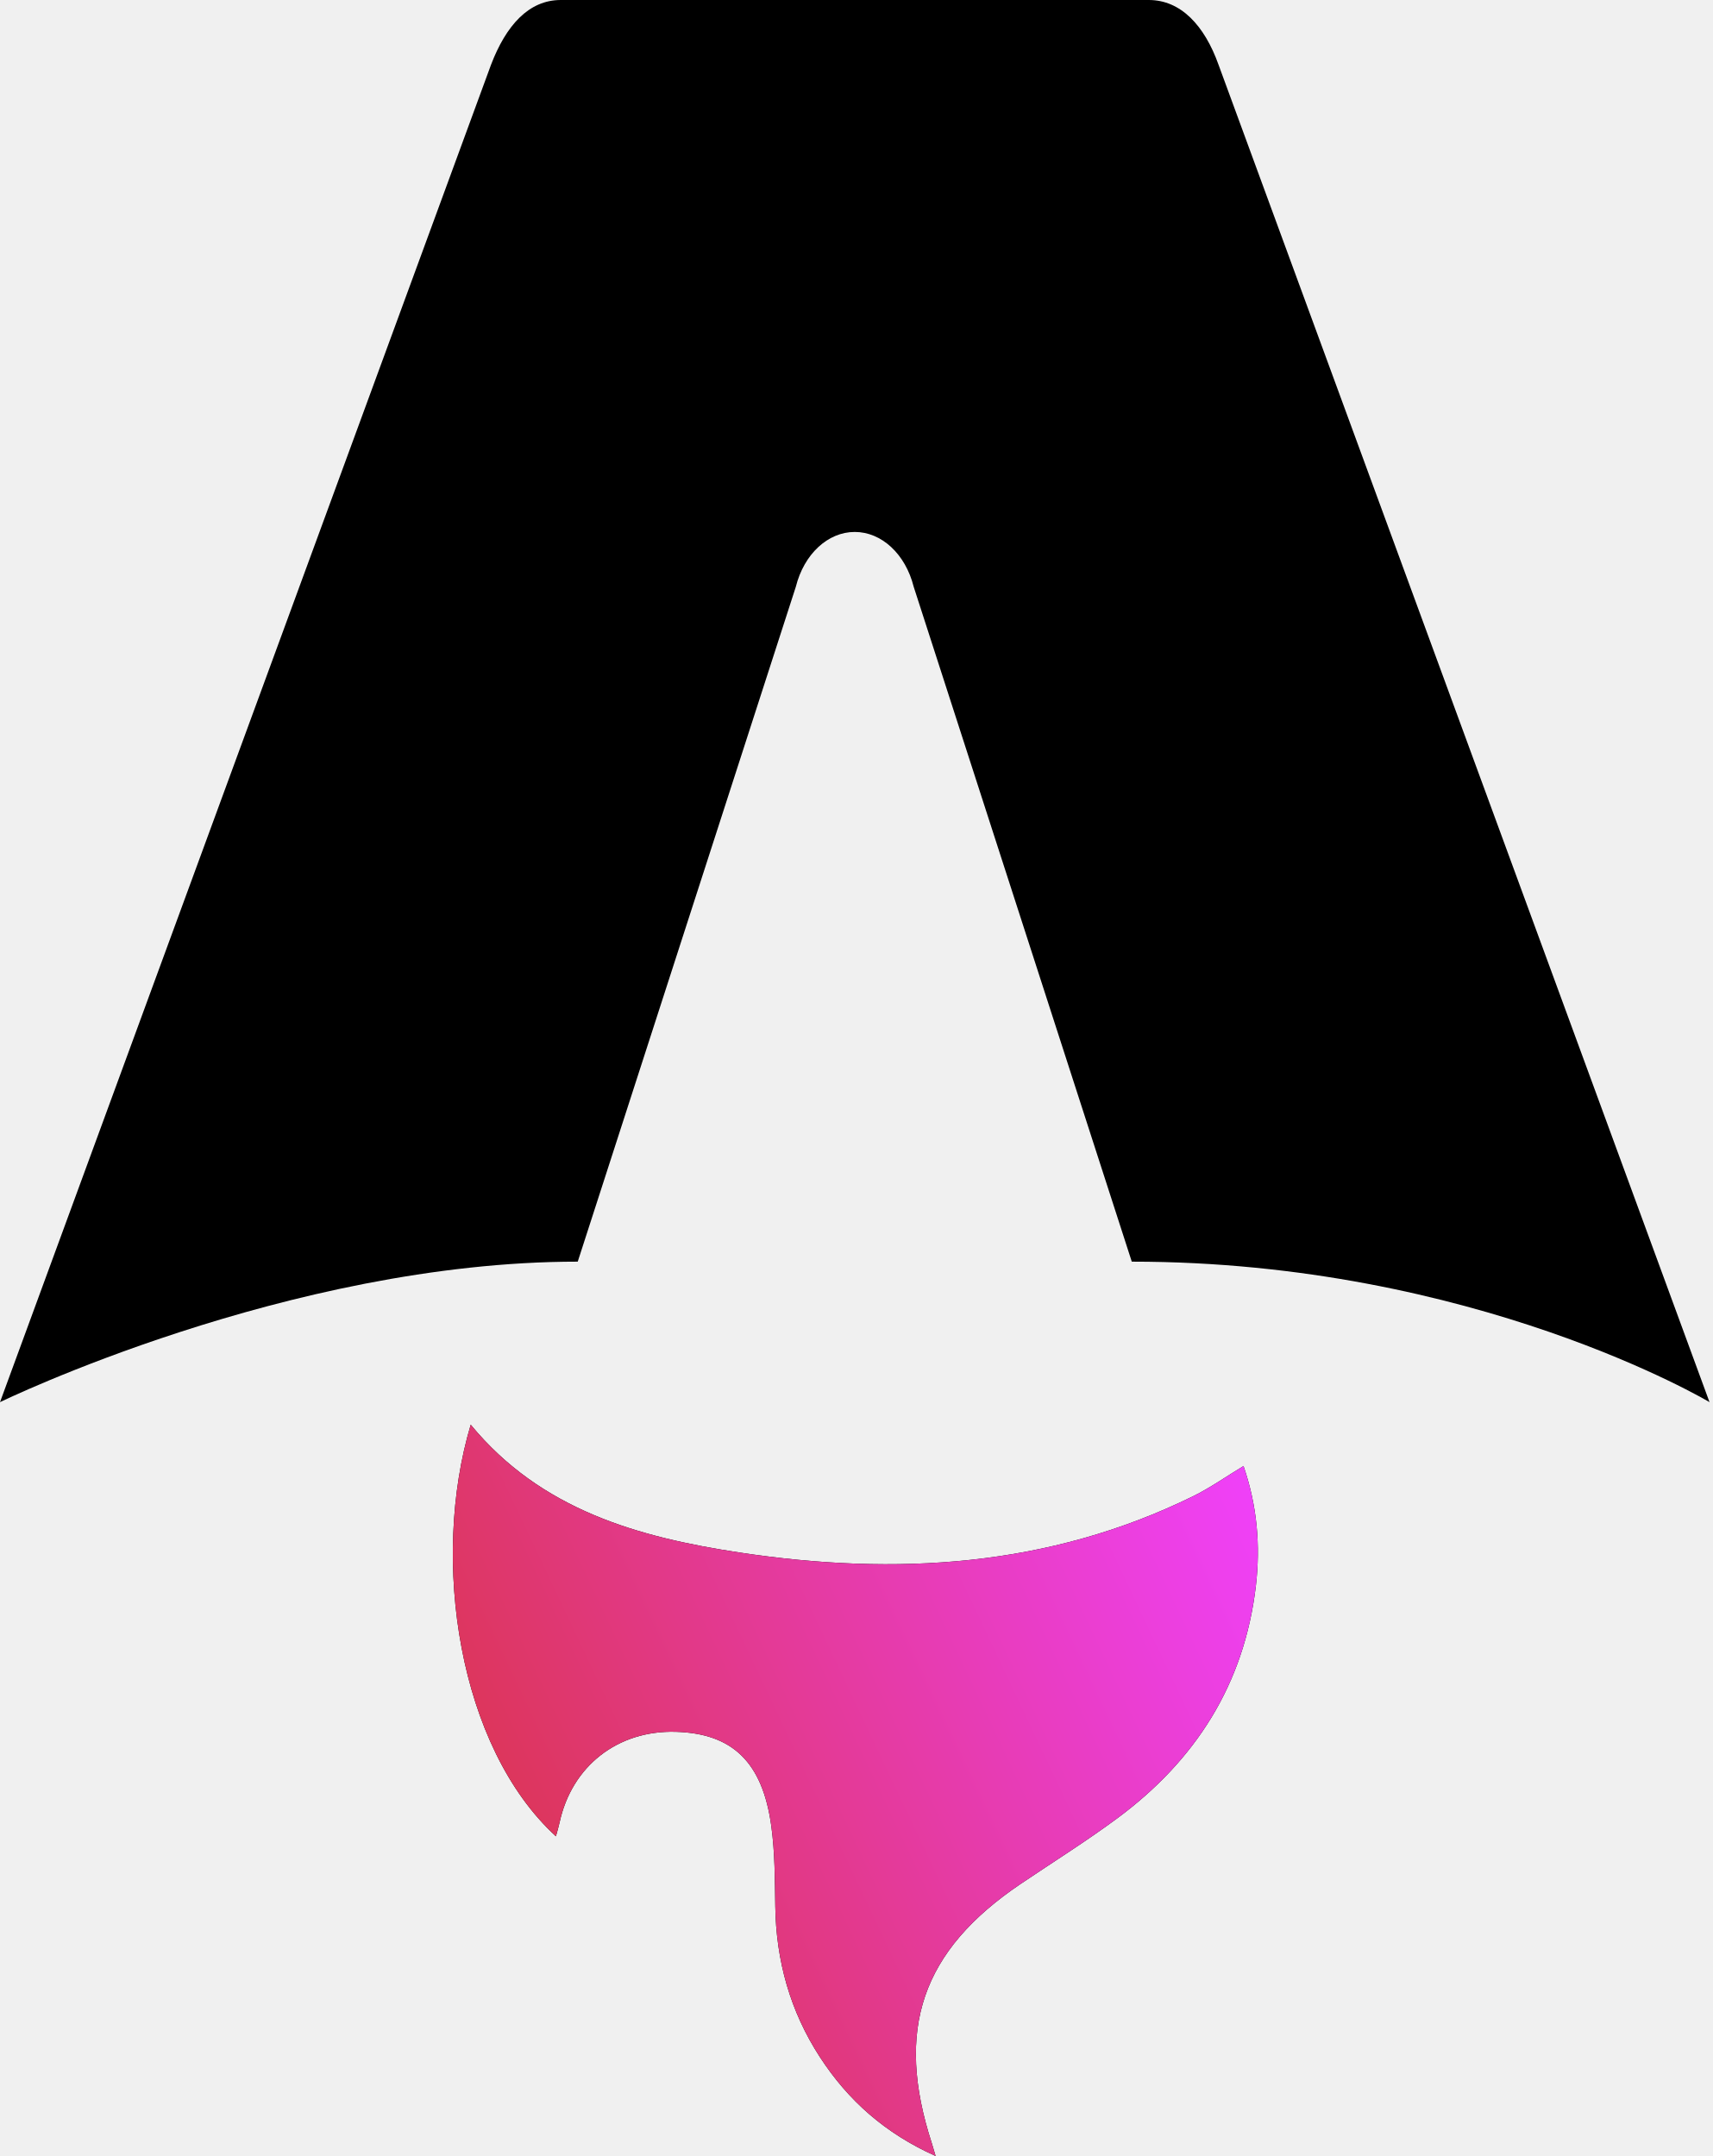
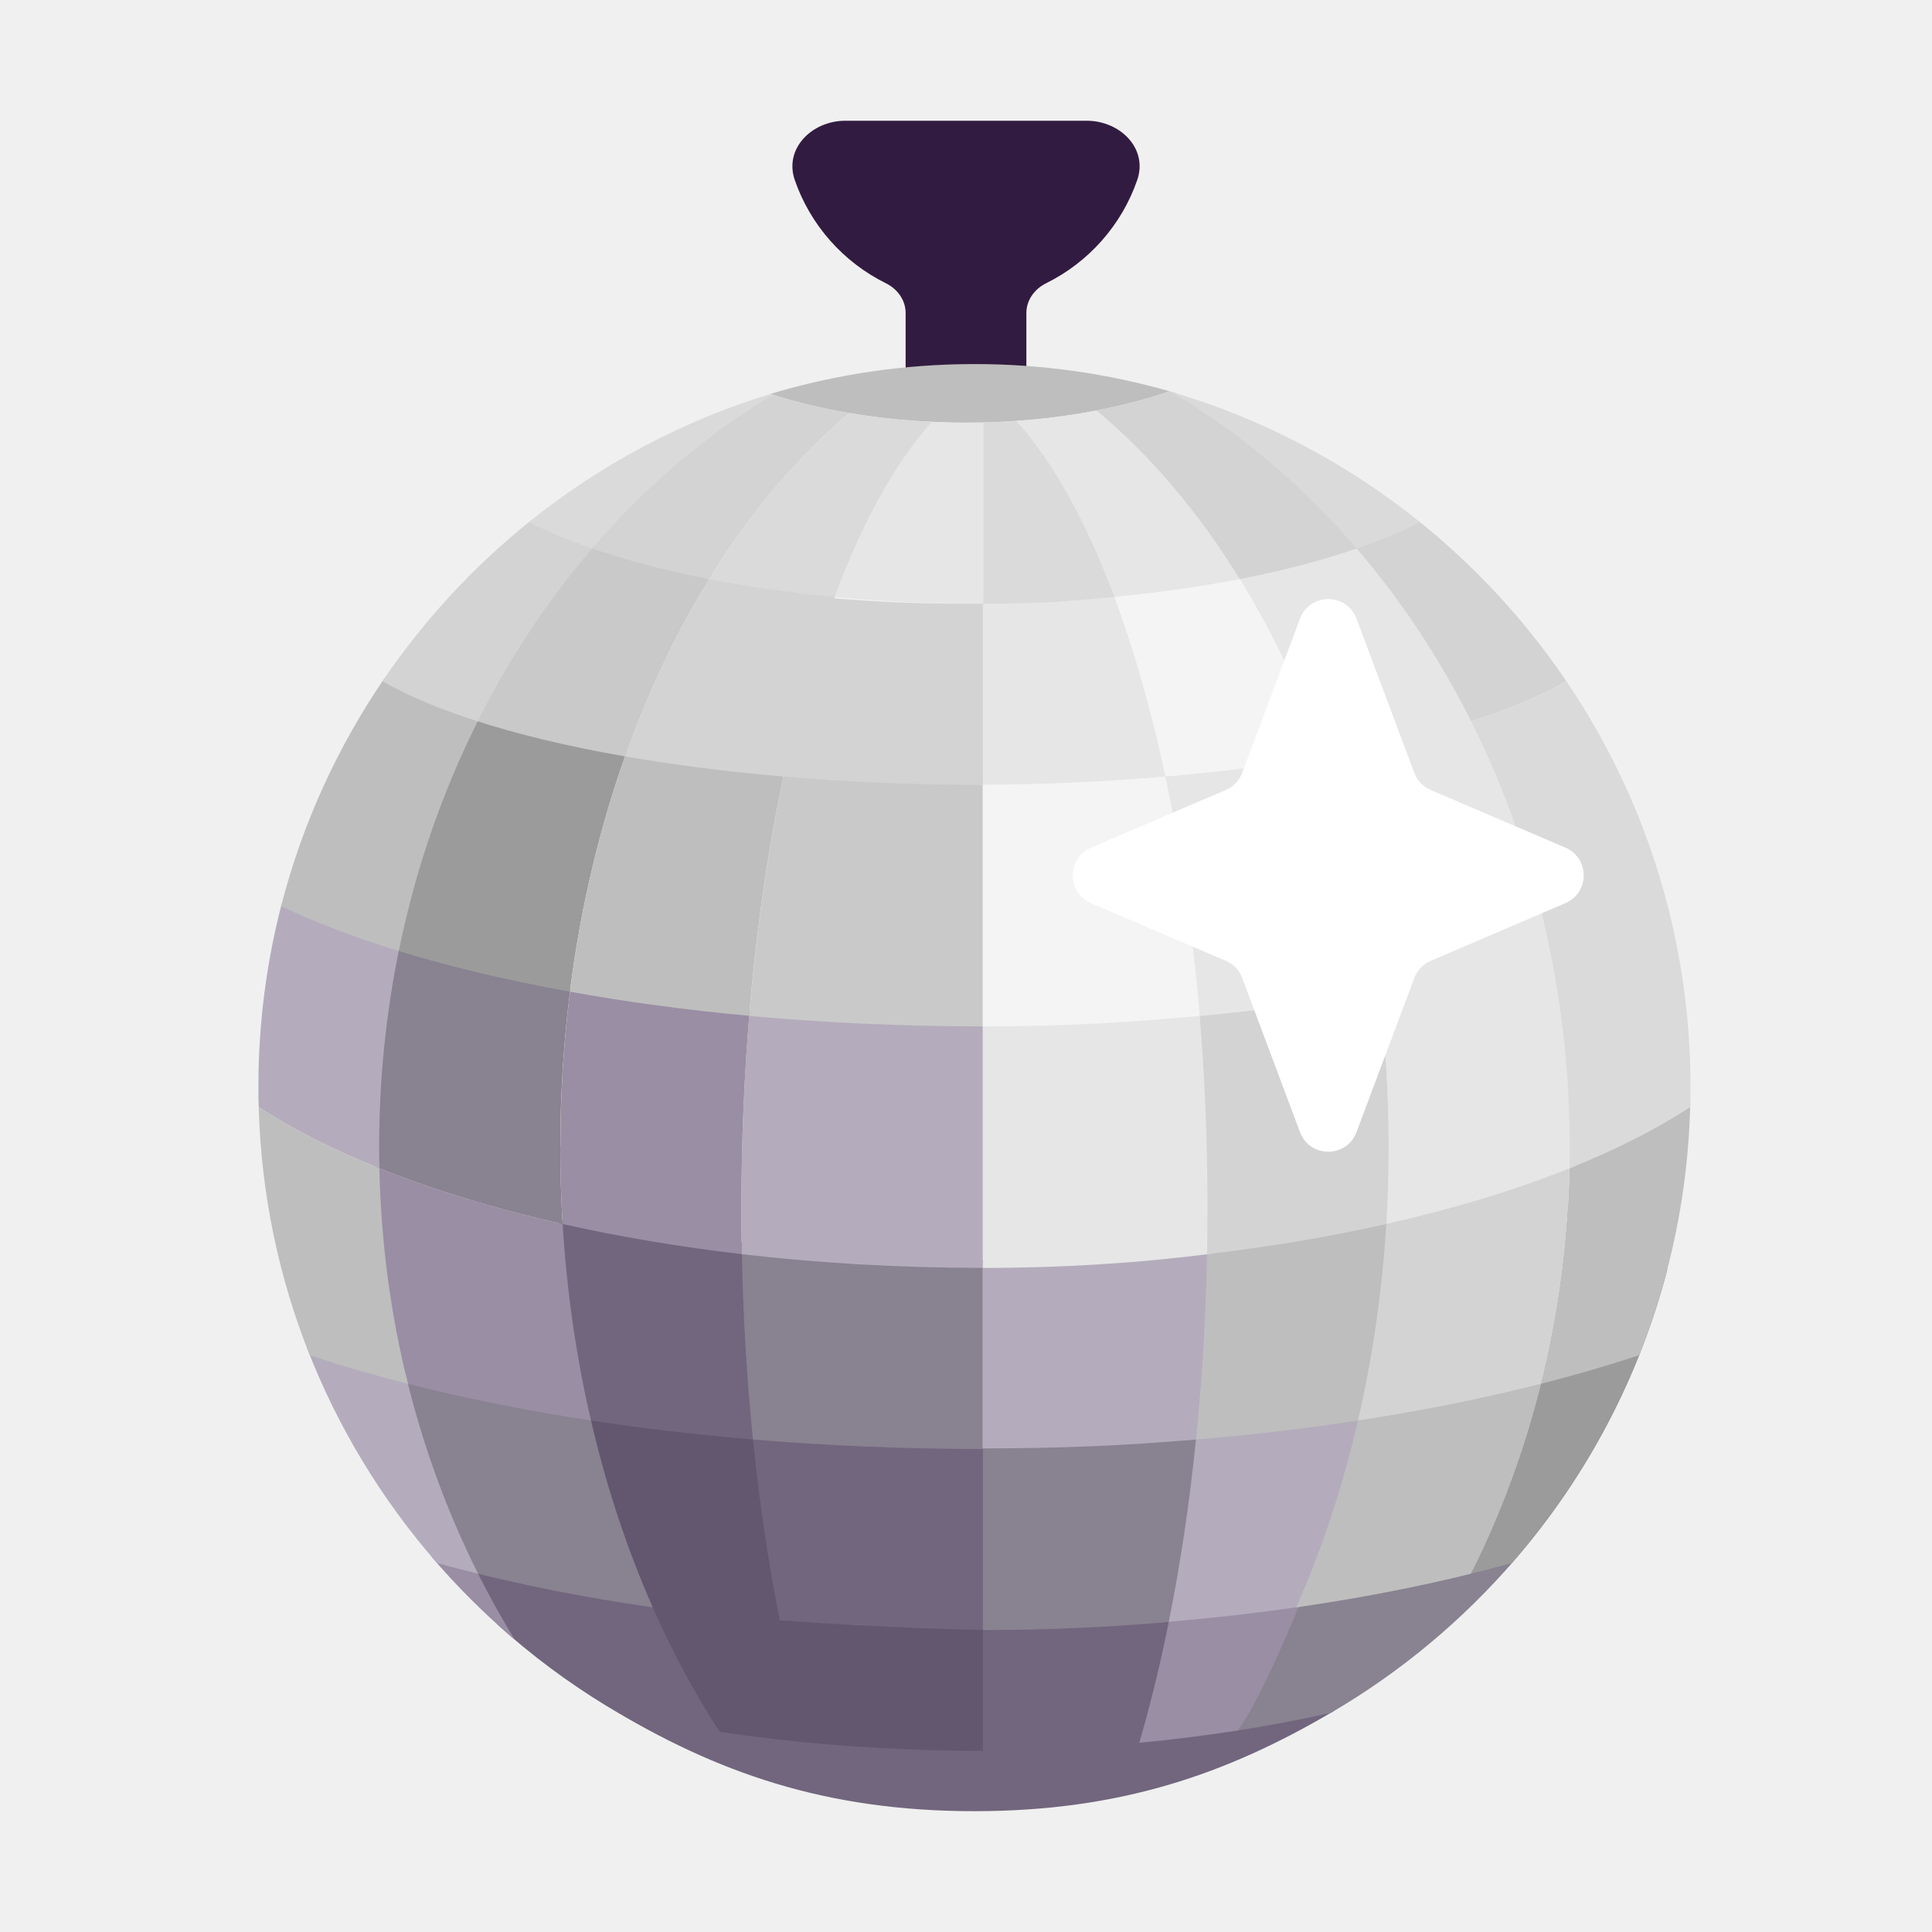
- <svg xmlns="http://www.w3.org/2000/svg" width="85" height="107" viewBox="0 0 85 107" fill="none">
-   <path fill="black" d="M27.589 91.136C22.756 86.718 21.344 77.433 23.358 70.707C26.85 74.948 31.689 76.291 36.7 77.05C44.438 78.22 52.036 77.782 59.223 74.246C60.045 73.841 60.805 73.303 61.704 72.757C62.378 74.714 62.553 76.689 62.318 78.7C61.745 83.596 59.309 87.378 55.433 90.245C53.883 91.392 52.244 92.417 50.643 93.498C45.726 96.821 44.396 100.718 46.243 106.386C46.287 106.525 46.327 106.663 46.426 107C43.916 105.876 42.082 104.24 40.684 102.089C39.209 99.819 38.507 97.308 38.47 94.591C38.451 93.269 38.451 91.934 38.273 90.631C37.839 87.453 36.347 86.03 33.536 85.948C30.652 85.864 28.37 87.647 27.765 90.455C27.719 90.671 27.652 90.884 27.585 91.134L27.589 91.136Z" />
-   <path fill="url(#paint0_linear_1_59)" d="M27.589 91.136C22.756 86.718 21.344 77.433 23.358 70.707C26.85 74.948 31.689 76.291 36.7 77.05C44.438 78.22 52.036 77.782 59.223 74.246C60.045 73.841 60.805 73.303 61.704 72.757C62.378 74.714 62.553 76.689 62.318 78.7C61.745 83.596 59.309 87.378 55.433 90.245C53.883 91.392 52.244 92.417 50.643 93.498C45.726 96.821 44.396 100.718 46.243 106.386C46.287 106.525 46.327 106.663 46.426 107C43.916 105.876 42.082 104.24 40.684 102.089C39.209 99.819 38.507 97.308 38.47 94.591C38.451 93.269 38.451 91.934 38.273 90.631C37.839 87.453 36.347 86.03 33.536 85.948C30.652 85.864 28.37 87.647 27.765 90.455C27.719 90.671 27.652 90.884 27.585 91.134L27.589 91.136Z" />
-   <path fill="black" d="M0 69.587C0 69.587 14.314 62.614 28.668 62.614L39.49 29.12C39.895 27.501 41.078 26.4 42.414 26.4C43.749 26.4 44.932 27.501 45.338 29.12L56.16 62.614C73.16 62.614 84.828 69.587 84.828 69.587C84.828 69.587 60.514 3.352 60.467 3.219C59.769 1.261 58.591 0 57.003 0H27.827C26.239 0 25.109 1.261 24.363 3.219C24.311 3.35 0 69.587 0 69.587Z" />
-   <defs>
-     <linearGradient id="paint0_linear_1_59" x1="22.47" y1="107" x2="69.145" y2="84.947" gradientUnits="userSpaceOnUse">
-       <stop stop-color="#D83333" />
-       <stop offset="1" stop-color="#F041FF" />
-     </linearGradient>
-   </defs>
+ <svg xmlns="http://www.w3.org/2000/svg" fill="none" height="32" viewBox="0 0 32 32" width="32">
+   <path d="m17 5.183c0-.212.136-.397.326-.491.703-.347 1.251-.961 1.51-1.71.181-.522-.283-.982-.836-.982h-4c-.552 0-1.016.46-.836.982.259.749.807 1.363 1.51 1.71.19.094.326.279.326.491v1.068c0 .276.224.5.5.5h1c.276 0 .5-.224.5-.5z" fill="#321b41" />
+   <path d="m10.056 28.262c-.648-.394-1.256-.847-1.815-1.353-.22-.448-.362-.749-.42-.983.338.057.638.1.913.139.459.066.846.121 1.216.212-.342-2.272-.698-5.063-.698-6.059 0 0 5.081.656 7.103.656.031 1.938.065 4.074.17 6.05 2.358-.054 2.933-.141 2.933-.141-.059.495-.255 1.367-.404 1.933.931-.103 1.806-.263 2.754-.489-.05.032.047.046.142.06.094.014.186.028.136.057-1.77 1.044-3.536 1.654-5.946 1.655-2.471 0-4.282-.643-6.084-1.738z" fill="#71667d" />
+   <path d="m10.811 26.623c-.422-.957-.768-1.995-1.023-3.095.857.131 1.754.237 2.683.315.106 1.039.253 2.029.437 2.954l.008.04c1.694.13 3.364.16 3.364.16v2.003c-1.19 0-2.343-.068-3.438-.194-.312-.036-.62-.077-.923-.123-.411-.633-.783-1.322-1.108-2.06z" fill="#62576e" />
+   <path d="m6.229 19.329c-.082-1.982.346-3.625.346-3.625s1.453.295 2.871.68c-.109.847-.166 1.722-.166 2.616 0 .429.013.854.039 1.274-1.141-.257-2.18-.576-3.089-.944z" fill="#898291" />
+   <path d="m25.972 19.971c-.128 2.182-.685 4.226-1.572 6.019-.774.174-1.643.332-2.465.481l-.007.001c-.144.026-.286.052-.426.078-.333.765-.715 1.479-1.14 2.133.58-.087 1.14-.192 1.678-.311 1.159-.676 2.194-1.541 3.064-2.553 1.174-1.365 2.045-2.997 2.512-4.792-.452-.379-1.005-.733-1.643-1.056z" fill="#898291" />
+   <path d="m19.473 26.855c.172-.746.331-1.983.423-3.107-.372 0-.938.024-1.547.05-.711.03-1.48.063-2.069.063v3.138c1.099 0 2.167-.05 3.192-.145z" fill="#898291" />
+   <path d="m12.285 20.63c.018 1.109.081 2.185.186 3.213 1.221.102 2.497.157 3.809.157v-3.114z" fill="#898291" />
+   <path d="m6.652 22.86c.28 1.15.752 2.507 1.124 3.171.94.238 1.957.437 3.035.592-.437-.991-.792-2.068-1.049-3.211-.715-.095-1.323-.217-1.881-.328-.43-.086-.831-.166-1.229-.224z" fill="#898291" />
+   <path d="m9.28 19c0 .429.013.854.039 1.273.928.209 1.923.378 2.969.5-.005-.256-.007-.514-.007-.773 0-1.12.047-2.208.136-3.252-.815-.125-2.367-.338-2.97-.363-.109.847-.165 1.722-.165 2.615z" fill="#998ea4" />
+   <path d="m20.505 28.661c.422-.584 1.037-2.128 1.037-2.128s-1.476.176-2.163.23c-.147.745-.318 1.449-.509 2.103.56-.053 1.106-.122 1.635-.205z" fill="#998ea4" />
+   <path d="m6.198 19.316c.917.374 1.967.697 3.121.957.069 1.129.229 2.22.469 3.256-1.12-.171-2.173-.385-3.14-.636-.301-1.023-.548-2.765-.451-3.576z" fill="#998ea4" />
+   <path d="m8.528 27.16c-.225-.364-.434-.742-.629-1.132-.224-.124-.445-.219-.752-.244.422.495.884.955 1.381 1.376z" fill="#998ea4" />
+   <path d="m4.28 18c0-1.052.135-2.071.389-3.043.044.019.088.037.131.055.781.328 1.354.569 1.81.714-.216 1.05-.33 2.147-.33 3.275 0 .117.001.234.004.35-.762-.305-1.434-.645-1.999-1.013-.003-.112-.005-.225-.005-.338z" fill="#b4acbc" />
+   <path d="m12.28 20c0 .259.003.517.007.773 1.264.147 2.602.227 3.987.227v2.99c1.312 0 2.33-.045 3.535-.147-.108 1.063-.26 2.075-.45 3.018.761-.064 1.501-.149 2.213-.254.77-1.509.998-3.145.998-3.145s-1.173.094-2.631.259c.167-1.426.134-3.058.134-3.058s-2.522.238-3.794.239v-4.028l-3.865-.12c-.088 1.041-.135 2.128-.135 3.245z" fill="#b4acbc" />
+   <path d="m5.082 22.321c.509 1.317 1.243 2.522 2.155 3.567.222.062.45.121.682.178-.515-1.026-.922-2.135-1.201-3.306-.515-.155-.999-.281-1.636-.439z" fill="#b4acbc" />
+   <path d="m6.525 15.728c.402-1.677.993-3.143 1.354-3.832.12.031.233.06.34.088.915.238 1.429.372 2.156.481-.439 1.224-.759 2.556-.936 3.961-1.065-.192-2.045-.428-2.915-.699z" fill="#9b9b9b" />
+   <path d="m25.043 25.888c.9-1.031 1.627-2.217 2.134-3.513-.554.189-.968.305-1.635.469-.279 1.14-.678 2.221-1.181 3.222.232-.057.459-.117.682-.178z" fill="#9b9b9b" />
+   <g fill="#bebebe">
+     <path d="m16 7c1.251 0 2.412-.191 3.373-.519-1.028-.294-2.112-.451-3.233-.451-1.175 0-2.31.173-3.382.495.935.301 2.048.475 3.242.475z" />
+     <path d="m6.38 11.216c-.781 1.138-1.371 2.418-1.724 3.792.565.27 1.219.519 1.949.744.281-1.379.736-2.678 1.338-3.865-.413-.144-.697-.264-1.562-.671z" />
+     <path d="m9.44 16.427c.178-1.413.5-2.751.942-3.98 1.004.153 1.62.238 2.615.321-.268 1.24-.469 2.605-.589 4.057-1.045-.096-2.04-.231-2.969-.399z" />
+     <path d="m27.15 22.445c.517-1.296.815-2.704.847-4.177-.439.313-1.592.879-1.999 1.009-.021 1.262-.185 2.484-.474 3.643.573-.146 1.116-.305 1.627-.475z" />
+     <path d="m23.015 20.167c.077 1.149.004 1.744-.362 3.216.336-.071.757-.141 1.199-.215.57-.095 1.177-.197 1.688-.313-.278 1.136-.677 2.214-1.178 3.212-.9.222-1.868.409-2.892.556.422-.957.768-1.995 1.023-3.095-.857.131-1.754.237-2.683.315.104-1.024.168-2.096.186-3.202.849-.058 2.626-.373 3.02-.474z" />
+     <path d="m6.284 19.351c-.762-.305-1.434-.645-1.999-1.013.04 1.448.336 2.831.845 4.107.51.171 1.054.329 1.627.475-.284-1.137-.447-2.333-.473-3.57z" />
+   </g>
+   <path d="m9.72 9.132c.027-.03.054-.06.081-.09.445.091.75.173 1.09.266.253.069.525.142.889.229-.559.897-1.039 1.902-1.425 2.992-.944-.165-1.79-.368-2.508-.602.665-1.443 1.274-2.124 1.873-2.794z" fill="#c9c9c9" />
+   <path d="m12.988 12.815c-.263 1.228-.46 2.577-.579 4.011 1.229.113 2.528.174 3.871.174v-4.114c-1.587-0-3.01-.058-3.292-.071z" fill="#c9c9c9" />
+   <path d="m15.266 6.978c-.47.651-1.297 2.323-1.524 2.901.796.078 1.637.12 2.508.121v3c1.137 0 2.005-.047 3.016-.134l.04.309c.144 1.115.272 2.096.535 3.497-.719.109-2.225.156-3.562.156v4.173c1.324 0 2.602-.083 3.807-.238 0-1.555 0-2.421-.111-3.946 1.007-.096 1.966-.227 2.865-.389.105.834.16 1.694.16 2.572 0 .429-.013.854-.039 1.274 1.152-.26 2.201-.582 3.118-.956 0-1.118 0-2.18-.279-3.745l-.086.017c-.238-1.516-.777-2.676-1.315-3.753l-.032.008c-.583-1.149-1.097-1.897-1.882-2.807-.62.214-1.567.427-1.979.507l.029.047c-.682-1.107-1.483-2.052-2.372-2.792-.422.082-.867.14-1.329.172.6.662 1.143 1.64 1.603 2.86-.137.031-.607.095-2.157.096v-2.93c-.093.002-.186.003-.28.003-.248 0-.493-.008-.734-.022zm5.269 2.614c.525.852.979 1.799 1.35 2.822-.257.032-.473.061-.685.09-.48.065-.942.128-1.823.216-.295-1.329-.748-2.546-.861-2.839.713-.069 1.39-.167 2.019-.289z" fill="#e6e6e6" />
+   <path d="m18.903 11.249c-.138-.481-.287-.936-.446-1.362.735-.069 1.432-.169 2.078-.295.544.883 1.013 1.869 1.391 2.936-.809.141-1.689.255-2.624.335.258 1.215.451 2.548.569 3.963-1.221.113-2.251.174-3.594.174v-4.001c1.052-.007 2.067-.054 3.025-.136-.092-.436-.193-.857-.302-1.261-.032-.119-.064-.236-.098-.352z" fill="#f4f4f4" />
+   <path d="m18.163 6.799c.429-.083.835-.19 1.21-.318-.018-.005-.035-.01-.053-.015l.002-.001c.048.014.096.028.143.042.743.445 1.697 1.021 2.998 2.529.142-.059.278-.106.41-.152.218-.076.424-.148.62-.257.944.756 1.772 1.652 2.451 2.656-.418.241-.95.464-1.577.664-.525-1.049-1.164-2.01-1.897-2.862-.571.197-1.222.368-1.936.507-.682-1.107-1.483-2.052-2.372-2.792z" fill="#d3d3d3" />
+   <path d="m13.003 6.454c-.001-0-.002-0-.003-.001-.025.007-.05.015-.076.023.026-.007.052-.015.078-.022z" fill="#d3d3d3" />
+   <path d="m12.771 6.529c.402.128.836.234 1.296.312-.87.734-1.653 1.664-2.322 2.751-.714-.139-1.365-.31-1.936-.507-.733.852-1.371 1.814-1.897 2.862-.627-.2-1.159-.423-1.577-.664.682-1.007 1.512-1.905 2.46-2.663l.06.022c.196.073.549.205.89.376.921-1.144 2.041-2.119 3.027-2.49z" fill="#d3d3d3" />
+   <path d="m19.871 16.826c.084 1.02.129 2.082.129 3.174 0 .26-.003.517-.007.773 1.046-.122 2.041-.291 2.969-.5.026-.419.039-.844.039-1.273 0-.879-.055-1.738-.16-2.572-.929.168-1.924.302-2.969.399z" fill="#d3d3d3" />
+   <path d="m12.978 12.862c1.042.089 2.152.138 3.302.138v-3.001c-.093.001-.186.001-.28.001-.754 0-1.486-.031-2.187-.089l.031-.082c-1.174-.142-1.855-.239-2.078-.271-.553.892-1.029 1.89-1.412 2.97.809.141 1.689.254 2.624.334z" fill="#d3d3d3" />
+   <path d="m22.492 23.528c.24-1.036.4-2.126.469-3.256 1.118-.252 2.139-.563 3.035-.922-.026 1.236-.189 2.433-.473 3.569-.937.239-1.953.444-3.031.608z" fill="#d3d3d3" />
+   <path d="m12.898 6.484c.001-0.0.002-.001.002-.001-.04.012-.08.024-.12.036.039-.012.078-.023.117-.034z" fill="#dadada" />
+   <path d="m12.758 6.525c-1.474.452-2.827 1.18-3.999 2.123.309.156.66.302 1.049.436.876-1.018 1.885-1.88 2.996-2.545-.015-.005-.03-.01-.046-.015z" fill="#dadada" />
+   <path d="m14.067 6.841c-.87.734-1.653 1.664-2.322 2.751l-.081-.016c.668.133 1.393.239 2.158.311.461-1.236 1.007-2.228 1.61-2.9-.473-.022-.93-.072-1.365-.146z" fill="#dadada" />
+   <path d="m16.286 6.997v3.003c.852 0 1.401-.04 2.172-.113-.465-1.246-1.015-2.243-1.624-2.915-.18.013-.363.021-.548.025z" fill="#dadada" />
+   <path d="m22.472 9.085c-.901-1.048-1.944-1.929-3.092-2.602 1.529.448 2.932 1.192 4.141 2.166-.309.156-.66.302-1.049.436z" fill="#dadada" />
+   <path d="m25.621 15.498c-.278-1.261-.704-2.453-1.253-3.55.627-.2 1.159-.423 1.577-.664.759 1.121 1.333 2.378 1.679 3.725.245.956.376 1.959.376 2.991 0 .113-.002.226-.005.338-.565.368-1.237.708-1.999 1.013.002-.117.004-.233.004-.35 0-1.21-.131-2.383-.379-3.503z" fill="#dadada" />
+   <path d="m20.304 13.084-2.232.956c-.404.173-.404.746 0 .919l2.232.956c.125.054.223.156.271.284l.957 2.552c.162.433.774.433.936 0l.957-2.552c.048-.128.146-.23.271-.284l2.232-.956c.404-.173.404-.746 0-.919l-2.232-.956c-.125-.054-.223-.156-.271-.284l-.957-2.552c-.162-.433-.774-.433-.936 0l-.957 2.552c-.048.128-.146.23-.271.284z" fill="#fff" />
</svg>
